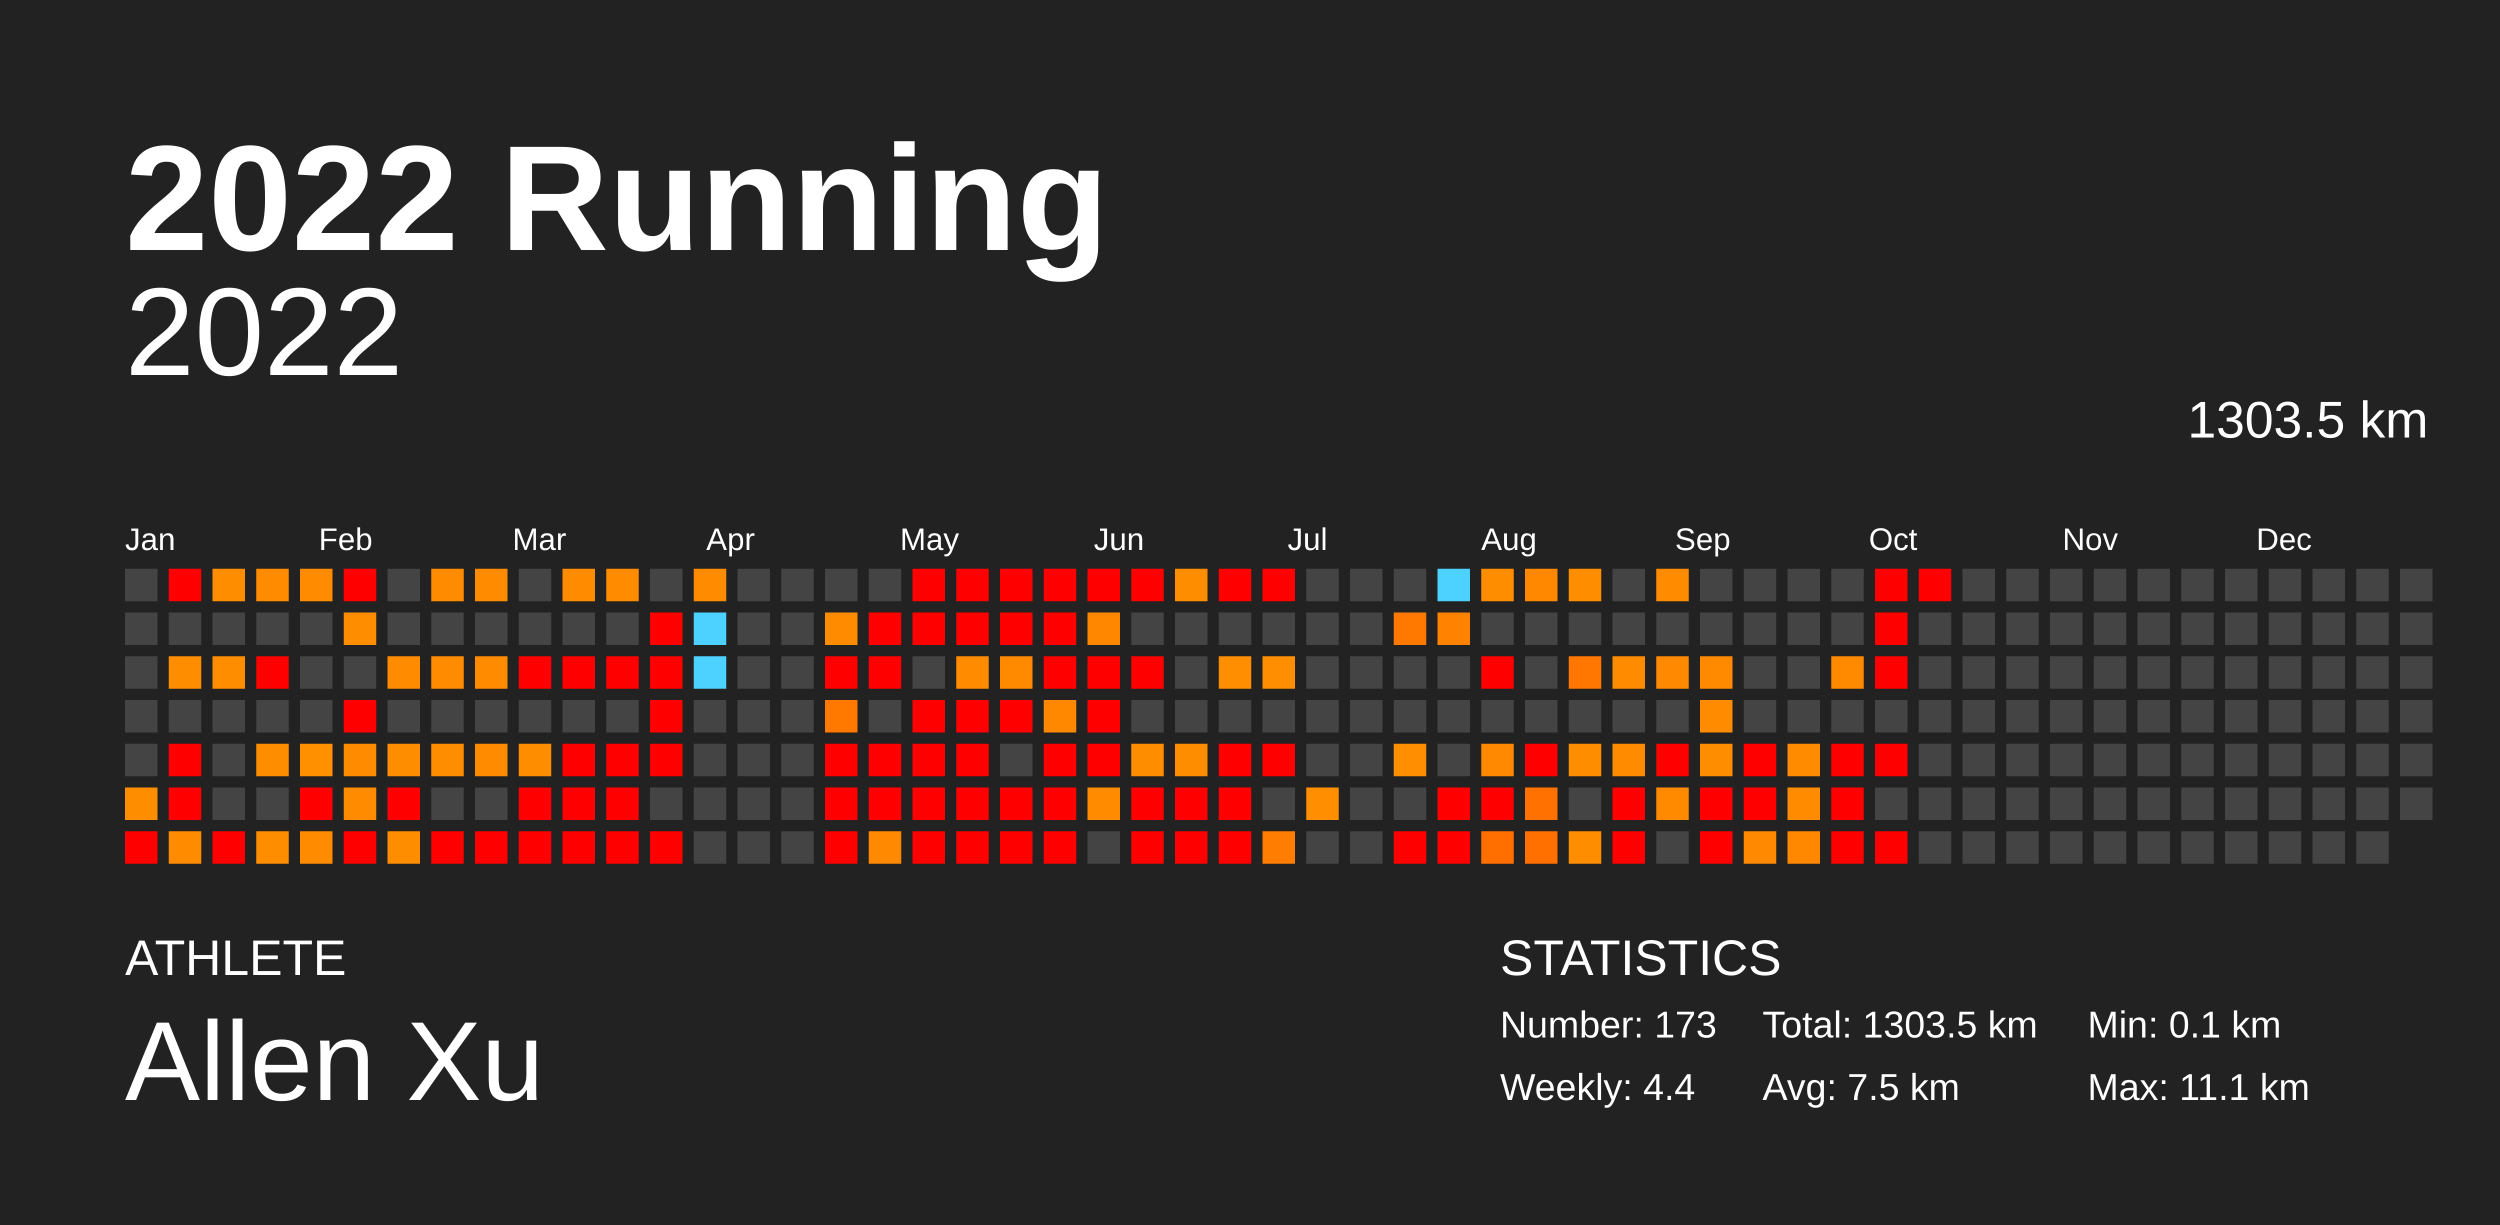
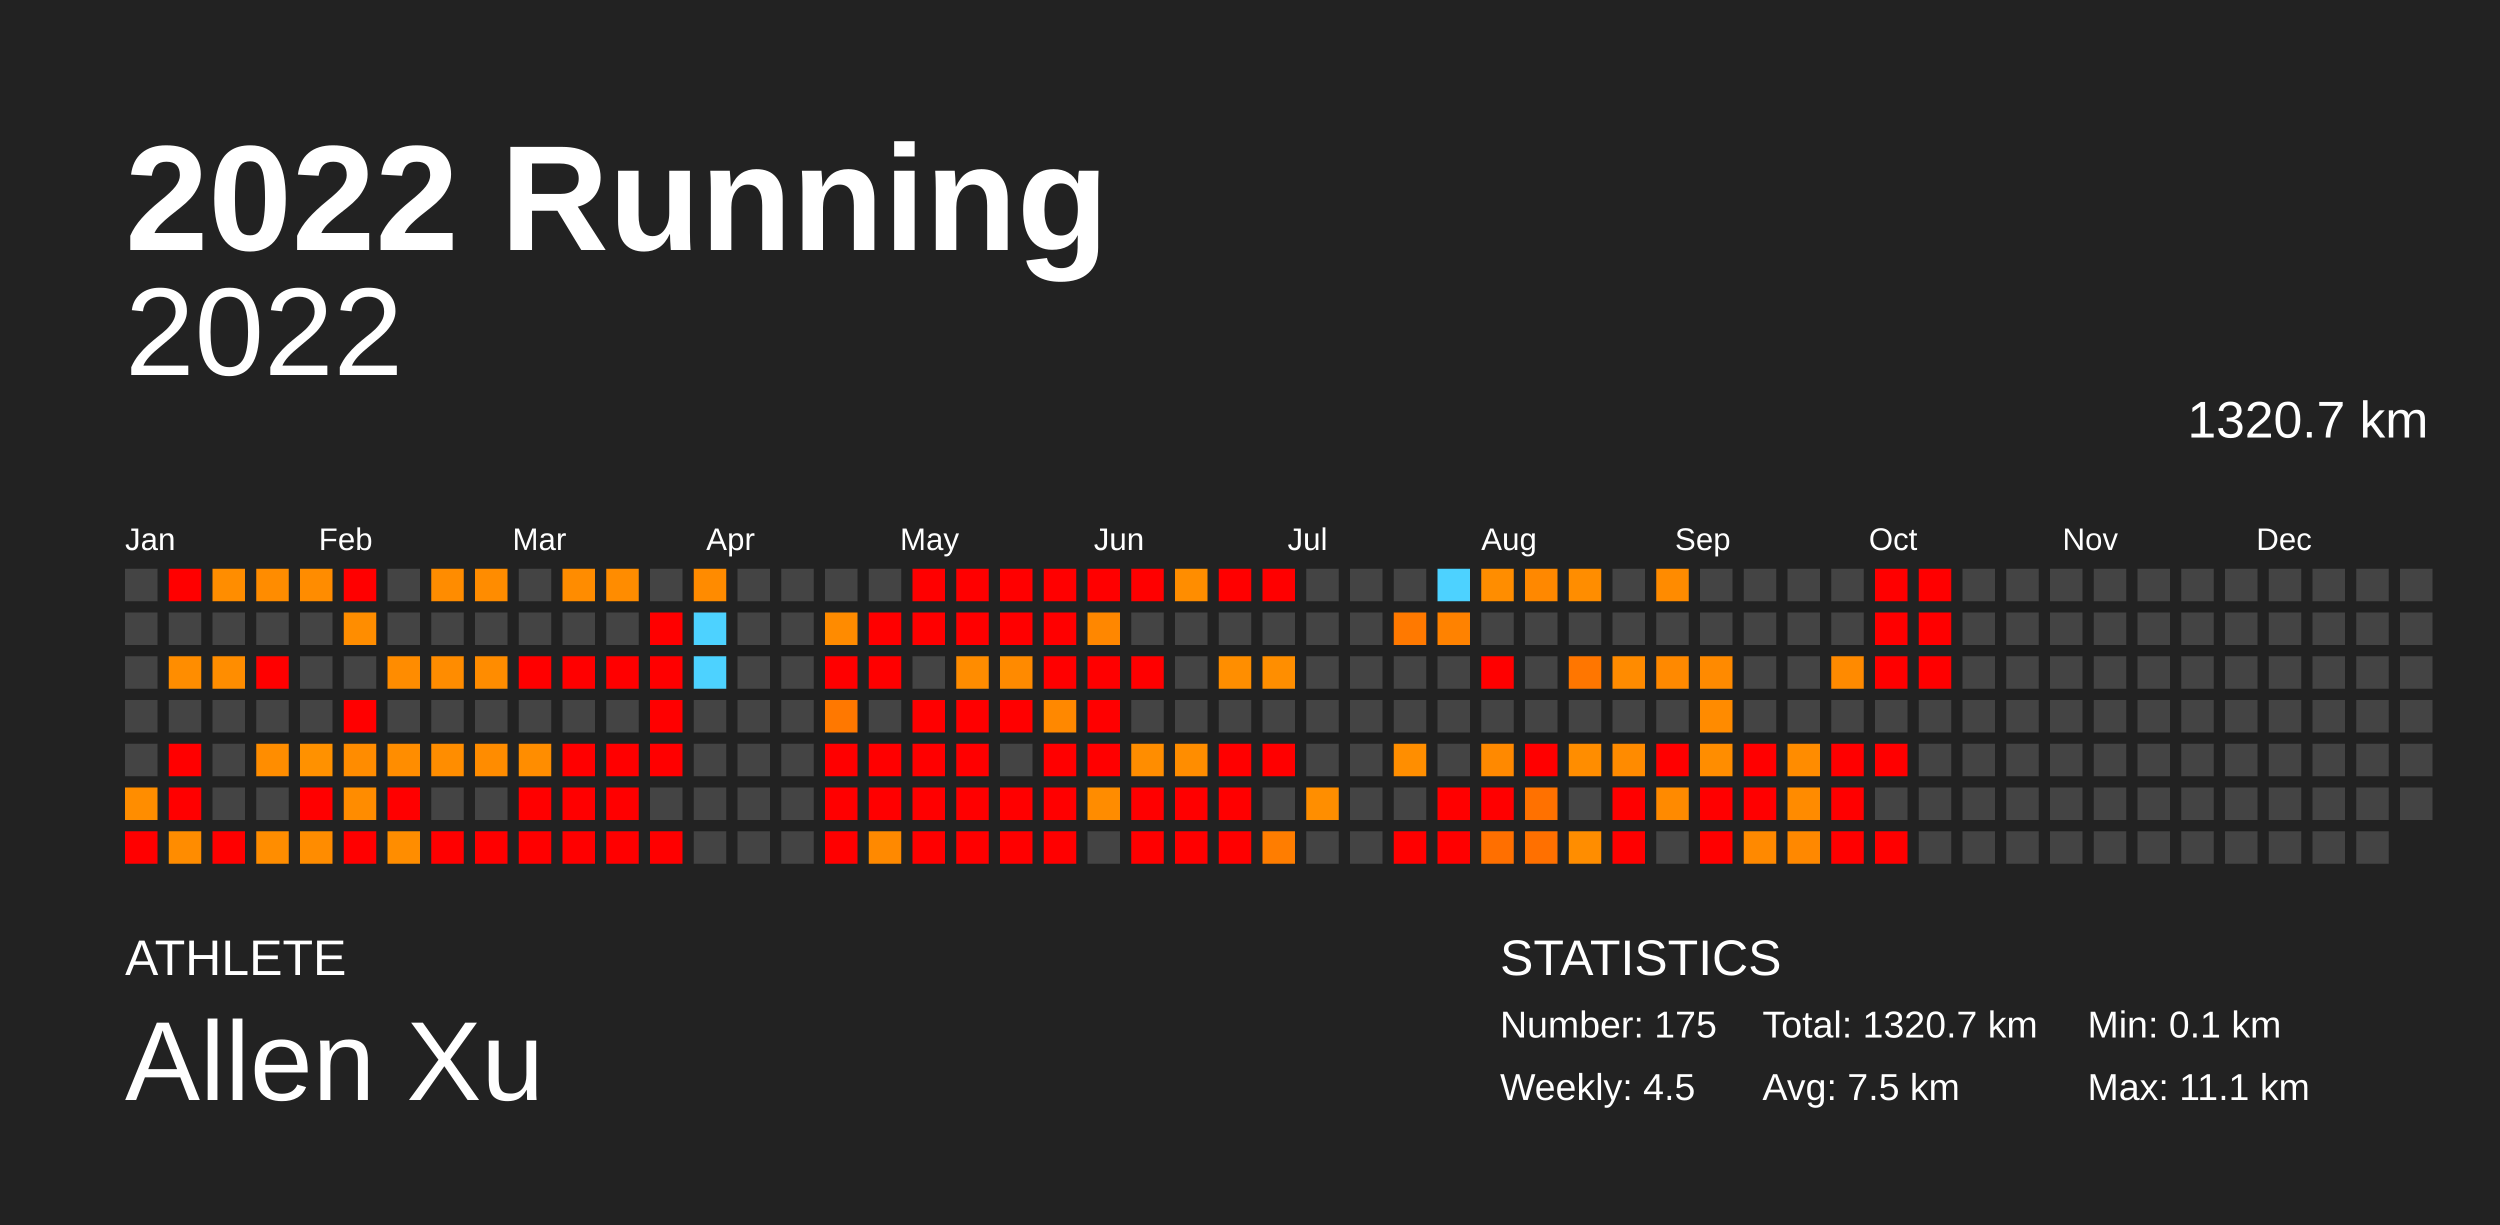
<svg xmlns="http://www.w3.org/2000/svg" baseProfile="full" height="98mm" version="1.1" viewBox="0,0,200,98" width="200mm">
  <defs />
  <rect fill="#222222" height="98" width="200" x="0" y="0" />
  <text fill="#FFFFFF" style="font-size:12px; font-family:Arial; font-weight:bold;" x="10" y="20">2022 Running</text>
  <text fill="#FFFFFF" style="font-size:4px; font-family:Arial" x="10" y="78">ATHLETE</text>
  <text fill="#FFFFFF" style="font-size:9px; font-family:Arial" x="10" y="88">Allen Xu</text>
  <text fill="#FFFFFF" style="font-size:4px; font-family:Arial" x="120" y="78">STATISTICS</text>
-   <text fill="#FFFFFF" style="font-size:3px; font-family:Arial" x="120" y="83">Number: 173</text>
-   <text fill="#FFFFFF" style="font-size:3px; font-family:Arial" x="120" y="88">Weekly: 4.4</text>
-   <text fill="#FFFFFF" style="font-size:3px; font-family:Arial" x="141" y="83">Total: 1303.5 km</text>
+   <text fill="#FFFFFF" style="font-size:3px; font-family:Arial" x="120" y="83">Number: 175</text>
+   <text fill="#FFFFFF" style="font-size:3px; font-family:Arial" x="120" y="88">Weekly: 4.5</text>
+   <text fill="#FFFFFF" style="font-size:3px; font-family:Arial" x="141" y="83">Total: 1320.7 km</text>
  <text fill="#FFFFFF" style="font-size:3px; font-family:Arial" x="141" y="88">Avg: 7.5 km</text>
  <text fill="#FFFFFF" style="font-size:3px; font-family:Arial" x="167" y="83">Min: 0.1 km</text>
  <text fill="#FFFFFF" style="font-size:3px; font-family:Arial" x="167" y="88">Max: 11.1 km</text>
  <text alignment-baseline="hanging" fill="#FFFFFF" style="font-size:10.0px; font-family:Arial;" x="10" y="30">2022</text>
-   <text alignment-baseline="hanging" fill="#FFFFFF" style="font-size:4.125px; font-family:Arial;" x="175" y="35">1303.5 km</text>
+   <text alignment-baseline="hanging" fill="#FFFFFF" style="font-size:4.125px; font-family:Arial;" x="175" y="35">1320.7 km</text>
  <text fill="#FFFFFF" style="font-size:2.5px; font-family:Arial" x="10.0" y="44">Jan</text>
  <text fill="#FFFFFF" style="font-size:2.5px; font-family:Arial" x="25.5" y="44">Feb</text>
  <text fill="#FFFFFF" style="font-size:2.5px; font-family:Arial" x="41.0" y="44">Mar</text>
  <text fill="#FFFFFF" style="font-size:2.5px; font-family:Arial" x="56.5" y="44">Apr</text>
  <text fill="#FFFFFF" style="font-size:2.5px; font-family:Arial" x="72.0" y="44">May</text>
  <text fill="#FFFFFF" style="font-size:2.5px; font-family:Arial" x="87.5" y="44">Jun</text>
  <text fill="#FFFFFF" style="font-size:2.5px; font-family:Arial" x="103.0" y="44">Jul</text>
  <text fill="#FFFFFF" style="font-size:2.5px; font-family:Arial" x="118.5" y="44">Aug</text>
  <text fill="#FFFFFF" style="font-size:2.5px; font-family:Arial" x="134.0" y="44">Sep</text>
  <text fill="#FFFFFF" style="font-size:2.5px; font-family:Arial" x="149.5" y="44">Oct</text>
  <text fill="#FFFFFF" style="font-size:2.5px; font-family:Arial" x="165.0" y="44">Nov</text>
  <text fill="#FFFFFF" style="font-size:2.5px; font-family:Arial" x="180.5" y="44">Dec</text>
  <rect fill="#444444" height="2.6" width="2.6" x="10.0" y="45.5" />
  <rect fill="#444444" height="2.6" width="2.6" x="10.0" y="49.0" />
  <rect fill="#444444" height="2.6" width="2.6" x="10.0" y="52.5" />
  <rect fill="#444444" height="2.6" width="2.6" x="10.0" y="56.0" />
  <rect fill="#444444" height="2.6" width="2.6" x="10.0" y="59.5" />
  <rect fill="#ff8d00" height="2.6" width="2.6" x="10.0" y="63.0" />
  <rect fill="red" height="2.6" width="2.6" x="10.0" y="66.5" />
  <rect fill="red" height="2.6" width="2.6" x="13.5" y="45.5" />
  <rect fill="#444444" height="2.6" width="2.6" x="13.5" y="49.0" />
  <rect fill="#ff8d00" height="2.6" width="2.6" x="13.5" y="52.5" />
  <rect fill="#444444" height="2.6" width="2.6" x="13.5" y="56.0" />
  <rect fill="red" height="2.6" width="2.6" x="13.5" y="59.5" />
  <rect fill="red" height="2.6" width="2.6" x="13.5" y="63.0" />
  <rect fill="#ff8c00" height="2.6" width="2.6" x="13.5" y="66.5" />
  <rect fill="#ff8d00" height="2.6" width="2.6" x="17.0" y="45.5" />
  <rect fill="#444444" height="2.6" width="2.6" x="17.0" y="49.0" />
  <rect fill="#ff8d00" height="2.6" width="2.6" x="17.0" y="52.5" />
  <rect fill="#444444" height="2.6" width="2.6" x="17.0" y="56.0" />
  <rect fill="#444444" height="2.6" width="2.6" x="17.0" y="59.5" />
  <rect fill="#444444" height="2.6" width="2.6" x="17.0" y="63.0" />
  <rect fill="red" height="2.6" width="2.6" x="17.0" y="66.5" />
  <rect fill="#ff8c00" height="2.6" width="2.6" x="20.5" y="45.5" />
  <rect fill="#444444" height="2.6" width="2.6" x="20.5" y="49.0" />
  <rect fill="red" height="2.6" width="2.6" x="20.5" y="52.5" />
  <rect fill="#444444" height="2.6" width="2.6" x="20.5" y="56.0" />
  <rect fill="#ff8d00" height="2.6" width="2.6" x="20.5" y="59.5" />
  <rect fill="#444444" height="2.6" width="2.6" x="20.5" y="63.0" />
  <rect fill="#ff8d00" height="2.6" width="2.6" x="20.5" y="66.5" />
  <rect fill="#ff8c00" height="2.6" width="2.6" x="24.0" y="45.5" />
  <rect fill="#444444" height="2.6" width="2.6" x="24.0" y="49.0" />
  <rect fill="#444444" height="2.6" width="2.6" x="24.0" y="52.5" />
  <rect fill="#444444" height="2.6" width="2.6" x="24.0" y="56.0" />
  <rect fill="#ff9100" height="2.6" width="2.6" x="24.0" y="59.5" />
  <rect fill="red" height="2.6" width="2.6" x="24.0" y="63.0" />
  <rect fill="#ff8c00" height="2.6" width="2.6" x="24.0" y="66.5" />
  <rect fill="red" height="2.6" width="2.6" x="27.5" y="45.5" />
  <rect fill="#ff8d00" height="2.6" width="2.6" x="27.5" y="49.0" />
  <rect fill="#444444" height="2.6" width="2.6" x="27.5" y="52.5" />
  <rect fill="red" height="2.6" width="2.6" x="27.5" y="56.0" />
  <rect fill="#ff8c00" height="2.6" width="2.6" x="27.5" y="59.5" />
  <rect fill="#ff8c00" height="2.6" width="2.6" x="27.5" y="63.0" />
  <rect fill="red" height="2.6" width="2.6" x="27.5" y="66.5" />
  <rect fill="#444444" height="2.6" width="2.6" x="31.0" y="45.5" />
  <rect fill="#444444" height="2.6" width="2.6" x="31.0" y="49.0" />
  <rect fill="#ff8c00" height="2.6" width="2.6" x="31.0" y="52.5" />
  <rect fill="#444444" height="2.6" width="2.6" x="31.0" y="56.0" />
  <rect fill="#ff8d00" height="2.6" width="2.6" x="31.0" y="59.5" />
  <rect fill="red" height="2.6" width="2.6" x="31.0" y="63.0" />
  <rect fill="#ff8d00" height="2.6" width="2.6" x="31.0" y="66.5" />
  <rect fill="#ff8c00" height="2.6" width="2.6" x="34.5" y="45.5" />
  <rect fill="#444444" height="2.6" width="2.6" x="34.5" y="49.0" />
  <rect fill="#ff8c00" height="2.6" width="2.6" x="34.5" y="52.5" />
  <rect fill="#444444" height="2.6" width="2.6" x="34.5" y="56.0" />
  <rect fill="#ff8d00" height="2.6" width="2.6" x="34.5" y="59.5" />
  <rect fill="#444444" height="2.6" width="2.6" x="34.5" y="63.0" />
  <rect fill="red" height="2.6" width="2.6" x="34.5" y="66.5" />
  <rect fill="#ff8c00" height="2.6" width="2.6" x="38.0" y="45.5" />
  <rect fill="#444444" height="2.6" width="2.6" x="38.0" y="49.0" />
  <rect fill="#ff8c00" height="2.6" width="2.6" x="38.0" y="52.5" />
  <rect fill="#444444" height="2.6" width="2.6" x="38.0" y="56.0" />
  <rect fill="#ff8c00" height="2.6" width="2.6" x="38.0" y="59.5" />
  <rect fill="#444444" height="2.6" width="2.6" x="38.0" y="63.0" />
  <rect fill="red" height="2.6" width="2.6" x="38.0" y="66.5" />
  <rect fill="#444444" height="2.6" width="2.6" x="41.5" y="45.5" />
  <rect fill="#444444" height="2.6" width="2.6" x="41.5" y="49.0" />
  <rect fill="red" height="2.6" width="2.6" x="41.5" y="52.5" />
  <rect fill="#444444" height="2.6" width="2.6" x="41.5" y="56.0" />
  <rect fill="#ff8d00" height="2.6" width="2.6" x="41.5" y="59.5" />
  <rect fill="red" height="2.6" width="2.6" x="41.5" y="63.0" />
  <rect fill="red" height="2.6" width="2.6" x="41.5" y="66.5" />
  <rect fill="#ff8c00" height="2.6" width="2.6" x="45.0" y="45.5" />
  <rect fill="#444444" height="2.6" width="2.6" x="45.0" y="49.0" />
  <rect fill="red" height="2.6" width="2.6" x="45.0" y="52.5" />
  <rect fill="#444444" height="2.6" width="2.6" x="45.0" y="56.0" />
  <rect fill="red" height="2.6" width="2.6" x="45.0" y="59.5" />
  <rect fill="red" height="2.6" width="2.6" x="45.0" y="63.0" />
  <rect fill="red" height="2.6" width="2.6" x="45.0" y="66.5" />
  <rect fill="#ff8c00" height="2.6" width="2.6" x="48.5" y="45.5" />
  <rect fill="#444444" height="2.6" width="2.6" x="48.5" y="49.0" />
  <rect fill="red" height="2.6" width="2.6" x="48.5" y="52.5" />
  <rect fill="#444444" height="2.6" width="2.6" x="48.5" y="56.0" />
  <rect fill="red" height="2.6" width="2.6" x="48.5" y="59.5" />
  <rect fill="red" height="2.6" width="2.6" x="48.5" y="63.0" />
  <rect fill="red" height="2.6" width="2.6" x="48.5" y="66.5" />
  <rect fill="#444444" height="2.6" width="2.6" x="52.0" y="45.5" />
  <rect fill="red" height="2.6" width="2.6" x="52.0" y="49.0" />
  <rect fill="red" height="2.6" width="2.6" x="52.0" y="52.5" />
  <rect fill="red" height="2.6" width="2.6" x="52.0" y="56.0" />
  <rect fill="red" height="2.6" width="2.6" x="52.0" y="59.5" />
  <rect fill="#444444" height="2.6" width="2.6" x="52.0" y="63.0" />
  <rect fill="red" height="2.6" width="2.6" x="52.0" y="66.5" />
  <rect fill="#ff8b00" height="2.6" width="2.6" x="55.5" y="45.5" />
  <rect fill="#4dd2ff" height="2.6" width="2.6" x="55.5" y="49.0" />
  <rect fill="#4dd2ff" height="2.6" width="2.6" x="55.5" y="52.5" />
  <rect fill="#444444" height="2.6" width="2.6" x="55.5" y="56.0" />
  <rect fill="#444444" height="2.6" width="2.6" x="55.5" y="59.5" />
  <rect fill="#444444" height="2.6" width="2.6" x="55.5" y="63.0" />
  <rect fill="#444444" height="2.6" width="2.6" x="55.5" y="66.5" />
  <rect fill="#444444" height="2.6" width="2.6" x="59.0" y="45.5" />
  <rect fill="#444444" height="2.6" width="2.6" x="59.0" y="49.0" />
  <rect fill="#444444" height="2.6" width="2.6" x="59.0" y="52.5" />
  <rect fill="#444444" height="2.6" width="2.6" x="59.0" y="56.0" />
  <rect fill="#444444" height="2.6" width="2.6" x="59.0" y="59.5" />
  <rect fill="#444444" height="2.6" width="2.6" x="59.0" y="63.0" />
  <rect fill="#444444" height="2.6" width="2.6" x="59.0" y="66.5" />
  <rect fill="#444444" height="2.6" width="2.6" x="62.5" y="45.5" />
  <rect fill="#444444" height="2.6" width="2.6" x="62.5" y="49.0" />
  <rect fill="#444444" height="2.6" width="2.6" x="62.5" y="52.5" />
  <rect fill="#444444" height="2.6" width="2.6" x="62.5" y="56.0" />
  <rect fill="#444444" height="2.6" width="2.6" x="62.5" y="59.5" />
  <rect fill="#444444" height="2.6" width="2.6" x="62.5" y="63.0" />
  <rect fill="#444444" height="2.6" width="2.6" x="62.5" y="66.5" />
  <rect fill="#444444" height="2.6" width="2.6" x="66.0" y="45.5" />
  <rect fill="#ff8b00" height="2.6" width="2.6" x="66.0" y="49.0" />
  <rect fill="red" height="2.6" width="2.6" x="66.0" y="52.5" />
  <rect fill="#ff7800" height="2.6" width="2.6" x="66.0" y="56.0" />
  <rect fill="red" height="2.6" width="2.6" x="66.0" y="59.5" />
  <rect fill="red" height="2.6" width="2.6" x="66.0" y="63.0" />
  <rect fill="red" height="2.6" width="2.6" x="66.0" y="66.5" />
  <rect fill="#444444" height="2.6" width="2.6" x="69.5" y="45.5" />
  <rect fill="red" height="2.6" width="2.6" x="69.5" y="49.0" />
  <rect fill="red" height="2.6" width="2.6" x="69.5" y="52.5" />
  <rect fill="#444444" height="2.6" width="2.6" x="69.5" y="56.0" />
  <rect fill="red" height="2.6" width="2.6" x="69.5" y="59.5" />
  <rect fill="red" height="2.6" width="2.6" x="69.5" y="63.0" />
  <rect fill="#ff8900" height="2.6" width="2.6" x="69.5" y="66.5" />
  <rect fill="red" height="2.6" width="2.6" x="73.0" y="45.5" />
  <rect fill="red" height="2.6" width="2.6" x="73.0" y="49.0" />
  <rect fill="#444444" height="2.6" width="2.6" x="73.0" y="52.5" />
  <rect fill="red" height="2.6" width="2.6" x="73.0" y="56.0" />
  <rect fill="red" height="2.6" width="2.6" x="73.0" y="59.5" />
  <rect fill="red" height="2.6" width="2.6" x="73.0" y="63.0" />
  <rect fill="red" height="2.6" width="2.6" x="73.0" y="66.5" />
  <rect fill="red" height="2.6" width="2.6" x="76.5" y="45.5" />
  <rect fill="red" height="2.6" width="2.6" x="76.5" y="49.0" />
  <rect fill="#ff8c00" height="2.6" width="2.6" x="76.5" y="52.5" />
  <rect fill="red" height="2.6" width="2.6" x="76.5" y="56.0" />
  <rect fill="red" height="2.6" width="2.6" x="76.5" y="59.5" />
  <rect fill="red" height="2.6" width="2.6" x="76.5" y="63.0" />
  <rect fill="red" height="2.6" width="2.6" x="76.5" y="66.5" />
  <rect fill="red" height="2.6" width="2.6" x="80.0" y="45.5" />
  <rect fill="red" height="2.6" width="2.6" x="80.0" y="49.0" />
  <rect fill="#ff8a00" height="2.6" width="2.6" x="80.0" y="52.5" />
  <rect fill="red" height="2.6" width="2.6" x="80.0" y="56.0" />
  <rect fill="#444444" height="2.6" width="2.6" x="80.0" y="59.5" />
  <rect fill="red" height="2.6" width="2.6" x="80.0" y="63.0" />
  <rect fill="red" height="2.6" width="2.6" x="80.0" y="66.5" />
  <rect fill="red" height="2.6" width="2.6" x="83.5" y="45.5" />
  <rect fill="red" height="2.6" width="2.6" x="83.5" y="49.0" />
  <rect fill="red" height="2.6" width="2.6" x="83.5" y="52.5" />
  <rect fill="#ff8800" height="2.6" width="2.6" x="83.5" y="56.0" />
  <rect fill="red" height="2.6" width="2.6" x="83.5" y="59.5" />
  <rect fill="red" height="2.6" width="2.6" x="83.5" y="63.0" />
  <rect fill="red" height="2.6" width="2.6" x="83.5" y="66.5" />
  <rect fill="red" height="2.6" width="2.6" x="87.0" y="45.5" />
  <rect fill="#ff8700" height="2.6" width="2.6" x="87.0" y="49.0" />
  <rect fill="red" height="2.6" width="2.6" x="87.0" y="52.5" />
  <rect fill="red" height="2.6" width="2.6" x="87.0" y="56.0" />
  <rect fill="red" height="2.6" width="2.6" x="87.0" y="59.5" />
  <rect fill="#ff8c00" height="2.6" width="2.6" x="87.0" y="63.0" />
  <rect fill="#444444" height="2.6" width="2.6" x="87.0" y="66.5" />
  <rect fill="red" height="2.6" width="2.6" x="90.5" y="45.5" />
  <rect fill="#444444" height="2.6" width="2.6" x="90.5" y="49.0" />
  <rect fill="red" height="2.6" width="2.6" x="90.5" y="52.5" />
  <rect fill="#444444" height="2.6" width="2.6" x="90.5" y="56.0" />
  <rect fill="#ff8d00" height="2.6" width="2.6" x="90.5" y="59.5" />
  <rect fill="red" height="2.6" width="2.6" x="90.5" y="63.0" />
  <rect fill="red" height="2.6" width="2.6" x="90.5" y="66.5" />
  <rect fill="#ff8d00" height="2.6" width="2.6" x="94.0" y="45.5" />
  <rect fill="#444444" height="2.6" width="2.6" x="94.0" y="49.0" />
  <rect fill="#444444" height="2.6" width="2.6" x="94.0" y="52.5" />
  <rect fill="#444444" height="2.6" width="2.6" x="94.0" y="56.0" />
  <rect fill="#ff8d00" height="2.6" width="2.6" x="94.0" y="59.5" />
  <rect fill="red" height="2.6" width="2.6" x="94.0" y="63.0" />
  <rect fill="red" height="2.6" width="2.6" x="94.0" y="66.5" />
  <rect fill="red" height="2.6" width="2.6" x="97.5" y="45.5" />
  <rect fill="#444444" height="2.6" width="2.6" x="97.5" y="49.0" />
  <rect fill="#ff8e00" height="2.6" width="2.6" x="97.5" y="52.5" />
  <rect fill="#444444" height="2.6" width="2.6" x="97.5" y="56.0" />
  <rect fill="red" height="2.6" width="2.6" x="97.5" y="59.5" />
  <rect fill="red" height="2.6" width="2.6" x="97.5" y="63.0" />
  <rect fill="red" height="2.6" width="2.6" x="97.5" y="66.5" />
  <rect fill="red" height="2.6" width="2.6" x="101.0" y="45.5" />
  <rect fill="#444444" height="2.6" width="2.6" x="101.0" y="49.0" />
  <rect fill="#ff8e00" height="2.6" width="2.6" x="101.0" y="52.5" />
  <rect fill="#444444" height="2.6" width="2.6" x="101.0" y="56.0" />
  <rect fill="red" height="2.6" width="2.6" x="101.0" y="59.5" />
  <rect fill="#444444" height="2.6" width="2.6" x="101.0" y="63.0" />
  <rect fill="#ff7d00" height="2.6" width="2.6" x="101.0" y="66.5" />
  <rect fill="#444444" height="2.6" width="2.6" x="104.5" y="45.5" />
  <rect fill="#444444" height="2.6" width="2.6" x="104.5" y="49.0" />
  <rect fill="#444444" height="2.6" width="2.6" x="104.5" y="52.5" />
  <rect fill="#444444" height="2.6" width="2.6" x="104.5" y="56.0" />
  <rect fill="#444444" height="2.6" width="2.6" x="104.5" y="59.5" />
  <rect fill="#ff8e00" height="2.6" width="2.6" x="104.5" y="63.0" />
  <rect fill="#444444" height="2.6" width="2.6" x="104.5" y="66.5" />
  <rect fill="#444444" height="2.6" width="2.6" x="108.0" y="45.5" />
  <rect fill="#444444" height="2.6" width="2.6" x="108.0" y="49.0" />
  <rect fill="#444444" height="2.6" width="2.6" x="108.0" y="52.5" />
  <rect fill="#444444" height="2.6" width="2.6" x="108.0" y="56.0" />
  <rect fill="#444444" height="2.6" width="2.6" x="108.0" y="59.5" />
  <rect fill="#444444" height="2.6" width="2.6" x="108.0" y="63.0" />
  <rect fill="#444444" height="2.6" width="2.6" x="108.0" y="66.5" />
  <rect fill="#444444" height="2.6" width="2.6" x="111.5" y="45.5" />
  <rect fill="#ff7900" height="2.6" width="2.6" x="111.5" y="49.0" />
  <rect fill="#444444" height="2.6" width="2.6" x="111.5" y="52.5" />
  <rect fill="#444444" height="2.6" width="2.6" x="111.5" y="56.0" />
  <rect fill="#ff8e00" height="2.6" width="2.6" x="111.5" y="59.5" />
  <rect fill="#444444" height="2.6" width="2.6" x="111.5" y="63.0" />
  <rect fill="red" height="2.6" width="2.6" x="111.5" y="66.5" />
  <rect fill="#4dd2ff" height="2.6" width="2.6" x="115.0" y="45.5" />
  <rect fill="#ff8200" height="2.6" width="2.6" x="115.0" y="49.0" />
  <rect fill="#444444" height="2.6" width="2.6" x="115.0" y="52.5" />
  <rect fill="#444444" height="2.6" width="2.6" x="115.0" y="56.0" />
  <rect fill="#444444" height="2.6" width="2.6" x="115.0" y="59.5" />
  <rect fill="red" height="2.6" width="2.6" x="115.0" y="63.0" />
  <rect fill="red" height="2.6" width="2.6" x="115.0" y="66.5" />
  <rect fill="#ff8d00" height="2.6" width="2.6" x="118.5" y="45.5" />
  <rect fill="#444444" height="2.6" width="2.6" x="118.5" y="49.0" />
  <rect fill="red" height="2.6" width="2.6" x="118.5" y="52.5" />
  <rect fill="#444444" height="2.6" width="2.6" x="118.5" y="56.0" />
  <rect fill="#ff8900" height="2.6" width="2.6" x="118.5" y="59.5" />
  <rect fill="red" height="2.6" width="2.6" x="118.5" y="63.0" />
  <rect fill="#ff6f00" height="2.6" width="2.6" x="118.5" y="66.5" />
  <rect fill="#ff8800" height="2.6" width="2.6" x="122.0" y="45.5" />
  <rect fill="#444444" height="2.6" width="2.6" x="122.0" y="49.0" />
  <rect fill="#444444" height="2.6" width="2.6" x="122.0" y="52.5" />
  <rect fill="#444444" height="2.6" width="2.6" x="122.0" y="56.0" />
  <rect fill="red" height="2.6" width="2.6" x="122.0" y="59.5" />
  <rect fill="#ff7100" height="2.6" width="2.6" x="122.0" y="63.0" />
  <rect fill="#ff7000" height="2.6" width="2.6" x="122.0" y="66.5" />
  <rect fill="#ff8d00" height="2.6" width="2.6" x="125.5" y="45.5" />
  <rect fill="#444444" height="2.6" width="2.6" x="125.5" y="49.0" />
  <rect fill="#ff7600" height="2.6" width="2.6" x="125.5" y="52.5" />
  <rect fill="#444444" height="2.6" width="2.6" x="125.5" y="56.0" />
  <rect fill="#ff8d00" height="2.6" width="2.6" x="125.5" y="59.5" />
  <rect fill="#444444" height="2.6" width="2.6" x="125.5" y="63.0" />
  <rect fill="#ff8d00" height="2.6" width="2.6" x="125.5" y="66.5" />
  <rect fill="#444444" height="2.6" width="2.6" x="129.0" y="45.5" />
  <rect fill="#444444" height="2.6" width="2.6" x="129.0" y="49.0" />
  <rect fill="#ff8b00" height="2.6" width="2.6" x="129.0" y="52.5" />
  <rect fill="#444444" height="2.6" width="2.6" x="129.0" y="56.0" />
  <rect fill="#ff8b00" height="2.6" width="2.6" x="129.0" y="59.5" />
  <rect fill="red" height="2.6" width="2.6" x="129.0" y="63.0" />
  <rect fill="red" height="2.6" width="2.6" x="129.0" y="66.5" />
  <rect fill="#ff8b00" height="2.6" width="2.6" x="132.5" y="45.5" />
  <rect fill="#444444" height="2.6" width="2.6" x="132.5" y="49.0" />
  <rect fill="#ff8900" height="2.6" width="2.6" x="132.5" y="52.5" />
  <rect fill="#444444" height="2.6" width="2.6" x="132.5" y="56.0" />
  <rect fill="red" height="2.6" width="2.6" x="132.5" y="59.5" />
  <rect fill="#ff8a00" height="2.6" width="2.6" x="132.5" y="63.0" />
  <rect fill="#444444" height="2.6" width="2.6" x="132.5" y="66.5" />
  <rect fill="#444444" height="2.6" width="2.6" x="136.0" y="45.5" />
  <rect fill="#444444" height="2.6" width="2.6" x="136.0" y="49.0" />
  <rect fill="#ff8a00" height="2.6" width="2.6" x="136.0" y="52.5" />
  <rect fill="#ff8b00" height="2.6" width="2.6" x="136.0" y="56.0" />
  <rect fill="#ff8d00" height="2.6" width="2.6" x="136.0" y="59.5" />
  <rect fill="red" height="2.6" width="2.6" x="136.0" y="63.0" />
  <rect fill="red" height="2.6" width="2.6" x="136.0" y="66.5" />
  <rect fill="#444444" height="2.6" width="2.6" x="139.5" y="45.5" />
  <rect fill="#444444" height="2.6" width="2.6" x="139.5" y="49.0" />
  <rect fill="#444444" height="2.6" width="2.6" x="139.5" y="52.5" />
  <rect fill="#444444" height="2.6" width="2.6" x="139.5" y="56.0" />
  <rect fill="red" height="2.6" width="2.6" x="139.5" y="59.5" />
  <rect fill="red" height="2.6" width="2.6" x="139.5" y="63.0" />
  <rect fill="#ff8900" height="2.6" width="2.6" x="139.5" y="66.5" />
  <rect fill="#444444" height="2.6" width="2.6" x="143.0" y="45.5" />
  <rect fill="#444444" height="2.6" width="2.6" x="143.0" y="49.0" />
  <rect fill="#444444" height="2.6" width="2.6" x="143.0" y="52.5" />
  <rect fill="#444444" height="2.6" width="2.6" x="143.0" y="56.0" />
  <rect fill="#ff8c00" height="2.6" width="2.6" x="143.0" y="59.5" />
  <rect fill="#ff8b00" height="2.6" width="2.6" x="143.0" y="63.0" />
  <rect fill="#ff8800" height="2.6" width="2.6" x="143.0" y="66.5" />
  <rect fill="#444444" height="2.6" width="2.6" x="146.5" y="45.5" />
  <rect fill="#444444" height="2.6" width="2.6" x="146.5" y="49.0" />
  <rect fill="#ff8a00" height="2.6" width="2.6" x="146.5" y="52.5" />
  <rect fill="#444444" height="2.6" width="2.6" x="146.5" y="56.0" />
  <rect fill="red" height="2.6" width="2.6" x="146.5" y="59.5" />
  <rect fill="red" height="2.6" width="2.6" x="146.5" y="63.0" />
  <rect fill="red" height="2.6" width="2.6" x="146.5" y="66.5" />
  <rect fill="red" height="2.6" width="2.6" x="150.0" y="45.5" />
  <rect fill="red" height="2.6" width="2.6" x="150.0" y="49.0" />
  <rect fill="red" height="2.6" width="2.6" x="150.0" y="52.5" />
  <rect fill="#444444" height="2.6" width="2.6" x="150.0" y="56.0" />
  <rect fill="red" height="2.6" width="2.6" x="150.0" y="59.5" />
  <rect fill="#444444" height="2.6" width="2.6" x="150.0" y="63.0" />
  <rect fill="red" height="2.6" width="2.6" x="150.0" y="66.5" />
  <rect fill="red" height="2.6" width="2.6" x="153.5" y="45.5" />
-   <rect fill="#444444" height="2.6" width="2.6" x="153.5" y="49.0" />
-   <rect fill="#444444" height="2.6" width="2.6" x="153.5" y="52.5" />
+   <rect fill="red" height="2.6" width="2.6" x="153.5" y="49.0" />
+   <rect fill="red" height="2.6" width="2.6" x="153.5" y="52.5" />
  <rect fill="#444444" height="2.6" width="2.6" x="153.5" y="56.0" />
  <rect fill="#444444" height="2.6" width="2.6" x="153.5" y="59.5" />
  <rect fill="#444444" height="2.6" width="2.6" x="153.5" y="63.0" />
  <rect fill="#444444" height="2.6" width="2.6" x="153.5" y="66.5" />
  <rect fill="#444444" height="2.6" width="2.6" x="157.0" y="45.5" />
  <rect fill="#444444" height="2.6" width="2.6" x="157.0" y="49.0" />
  <rect fill="#444444" height="2.6" width="2.6" x="157.0" y="52.5" />
  <rect fill="#444444" height="2.6" width="2.6" x="157.0" y="56.0" />
  <rect fill="#444444" height="2.6" width="2.6" x="157.0" y="59.5" />
  <rect fill="#444444" height="2.6" width="2.6" x="157.0" y="63.0" />
  <rect fill="#444444" height="2.6" width="2.6" x="157.0" y="66.5" />
  <rect fill="#444444" height="2.6" width="2.6" x="160.5" y="45.5" />
  <rect fill="#444444" height="2.6" width="2.6" x="160.5" y="49.0" />
  <rect fill="#444444" height="2.6" width="2.6" x="160.5" y="52.5" />
  <rect fill="#444444" height="2.6" width="2.6" x="160.5" y="56.0" />
  <rect fill="#444444" height="2.6" width="2.6" x="160.5" y="59.5" />
  <rect fill="#444444" height="2.6" width="2.6" x="160.5" y="63.0" />
  <rect fill="#444444" height="2.6" width="2.6" x="160.5" y="66.5" />
  <rect fill="#444444" height="2.6" width="2.6" x="164.0" y="45.5" />
  <rect fill="#444444" height="2.6" width="2.6" x="164.0" y="49.0" />
  <rect fill="#444444" height="2.6" width="2.6" x="164.0" y="52.5" />
  <rect fill="#444444" height="2.6" width="2.6" x="164.0" y="56.0" />
  <rect fill="#444444" height="2.6" width="2.6" x="164.0" y="59.5" />
  <rect fill="#444444" height="2.6" width="2.6" x="164.0" y="63.0" />
  <rect fill="#444444" height="2.6" width="2.6" x="164.0" y="66.5" />
  <rect fill="#444444" height="2.6" width="2.6" x="167.5" y="45.5" />
  <rect fill="#444444" height="2.6" width="2.6" x="167.5" y="49.0" />
  <rect fill="#444444" height="2.6" width="2.6" x="167.5" y="52.5" />
  <rect fill="#444444" height="2.6" width="2.6" x="167.5" y="56.0" />
  <rect fill="#444444" height="2.6" width="2.6" x="167.5" y="59.5" />
  <rect fill="#444444" height="2.6" width="2.6" x="167.5" y="63.0" />
  <rect fill="#444444" height="2.6" width="2.6" x="167.5" y="66.5" />
  <rect fill="#444444" height="2.6" width="2.6" x="171.0" y="45.5" />
  <rect fill="#444444" height="2.6" width="2.6" x="171.0" y="49.0" />
  <rect fill="#444444" height="2.6" width="2.6" x="171.0" y="52.5" />
  <rect fill="#444444" height="2.6" width="2.6" x="171.0" y="56.0" />
  <rect fill="#444444" height="2.6" width="2.6" x="171.0" y="59.5" />
  <rect fill="#444444" height="2.6" width="2.6" x="171.0" y="63.0" />
  <rect fill="#444444" height="2.6" width="2.6" x="171.0" y="66.5" />
  <rect fill="#444444" height="2.6" width="2.6" x="174.5" y="45.5" />
  <rect fill="#444444" height="2.6" width="2.6" x="174.5" y="49.0" />
  <rect fill="#444444" height="2.6" width="2.6" x="174.5" y="52.5" />
  <rect fill="#444444" height="2.6" width="2.6" x="174.5" y="56.0" />
  <rect fill="#444444" height="2.6" width="2.6" x="174.5" y="59.5" />
  <rect fill="#444444" height="2.6" width="2.6" x="174.5" y="63.0" />
  <rect fill="#444444" height="2.6" width="2.6" x="174.5" y="66.5" />
  <rect fill="#444444" height="2.6" width="2.6" x="178.0" y="45.5" />
  <rect fill="#444444" height="2.6" width="2.6" x="178.0" y="49.0" />
  <rect fill="#444444" height="2.6" width="2.6" x="178.0" y="52.5" />
  <rect fill="#444444" height="2.6" width="2.6" x="178.0" y="56.0" />
  <rect fill="#444444" height="2.6" width="2.6" x="178.0" y="59.5" />
  <rect fill="#444444" height="2.6" width="2.6" x="178.0" y="63.0" />
  <rect fill="#444444" height="2.6" width="2.6" x="178.0" y="66.5" />
  <rect fill="#444444" height="2.6" width="2.6" x="181.5" y="45.5" />
  <rect fill="#444444" height="2.6" width="2.6" x="181.5" y="49.0" />
  <rect fill="#444444" height="2.6" width="2.6" x="181.5" y="52.5" />
  <rect fill="#444444" height="2.6" width="2.6" x="181.5" y="56.0" />
  <rect fill="#444444" height="2.6" width="2.6" x="181.5" y="59.5" />
  <rect fill="#444444" height="2.6" width="2.6" x="181.5" y="63.0" />
  <rect fill="#444444" height="2.6" width="2.6" x="181.5" y="66.5" />
  <rect fill="#444444" height="2.6" width="2.6" x="185.0" y="45.5" />
  <rect fill="#444444" height="2.6" width="2.6" x="185.0" y="49.0" />
  <rect fill="#444444" height="2.6" width="2.6" x="185.0" y="52.5" />
  <rect fill="#444444" height="2.6" width="2.6" x="185.0" y="56.0" />
  <rect fill="#444444" height="2.6" width="2.6" x="185.0" y="59.5" />
  <rect fill="#444444" height="2.6" width="2.6" x="185.0" y="63.0" />
  <rect fill="#444444" height="2.6" width="2.6" x="185.0" y="66.5" />
  <rect fill="#444444" height="2.6" width="2.6" x="188.5" y="45.5" />
  <rect fill="#444444" height="2.6" width="2.6" x="188.5" y="49.0" />
  <rect fill="#444444" height="2.6" width="2.6" x="188.5" y="52.5" />
  <rect fill="#444444" height="2.6" width="2.6" x="188.5" y="56.0" />
  <rect fill="#444444" height="2.6" width="2.6" x="188.5" y="59.5" />
  <rect fill="#444444" height="2.6" width="2.6" x="188.5" y="63.0" />
  <rect fill="#444444" height="2.6" width="2.6" x="188.5" y="66.5" />
  <rect fill="#444444" height="2.6" width="2.6" x="192.0" y="45.5" />
  <rect fill="#444444" height="2.6" width="2.6" x="192.0" y="49.0" />
  <rect fill="#444444" height="2.6" width="2.6" x="192.0" y="52.5" />
  <rect fill="#444444" height="2.6" width="2.6" x="192.0" y="56.0" />
  <rect fill="#444444" height="2.6" width="2.6" x="192.0" y="59.5" />
  <rect fill="#444444" height="2.6" width="2.6" x="192.0" y="63.0" />
</svg>
